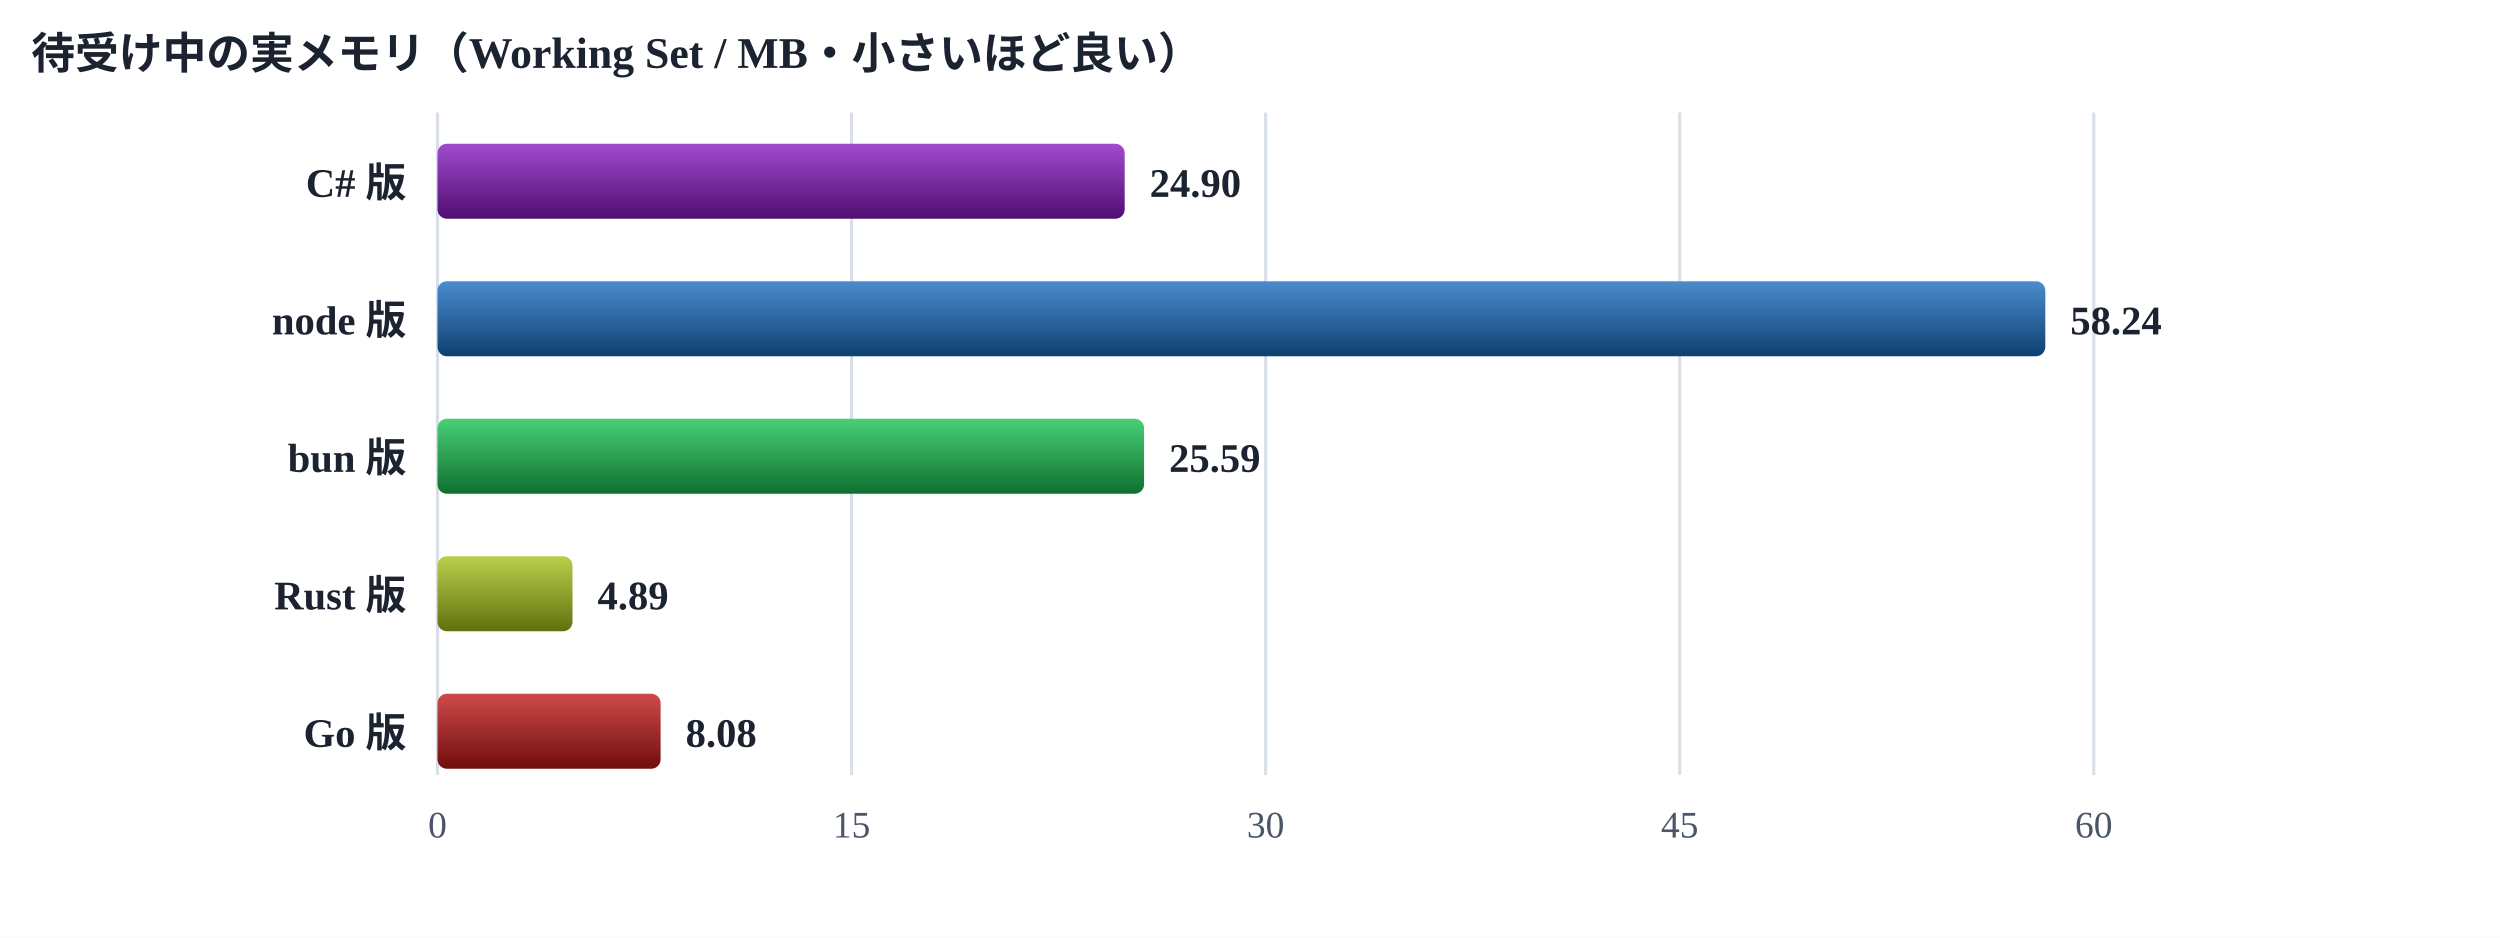
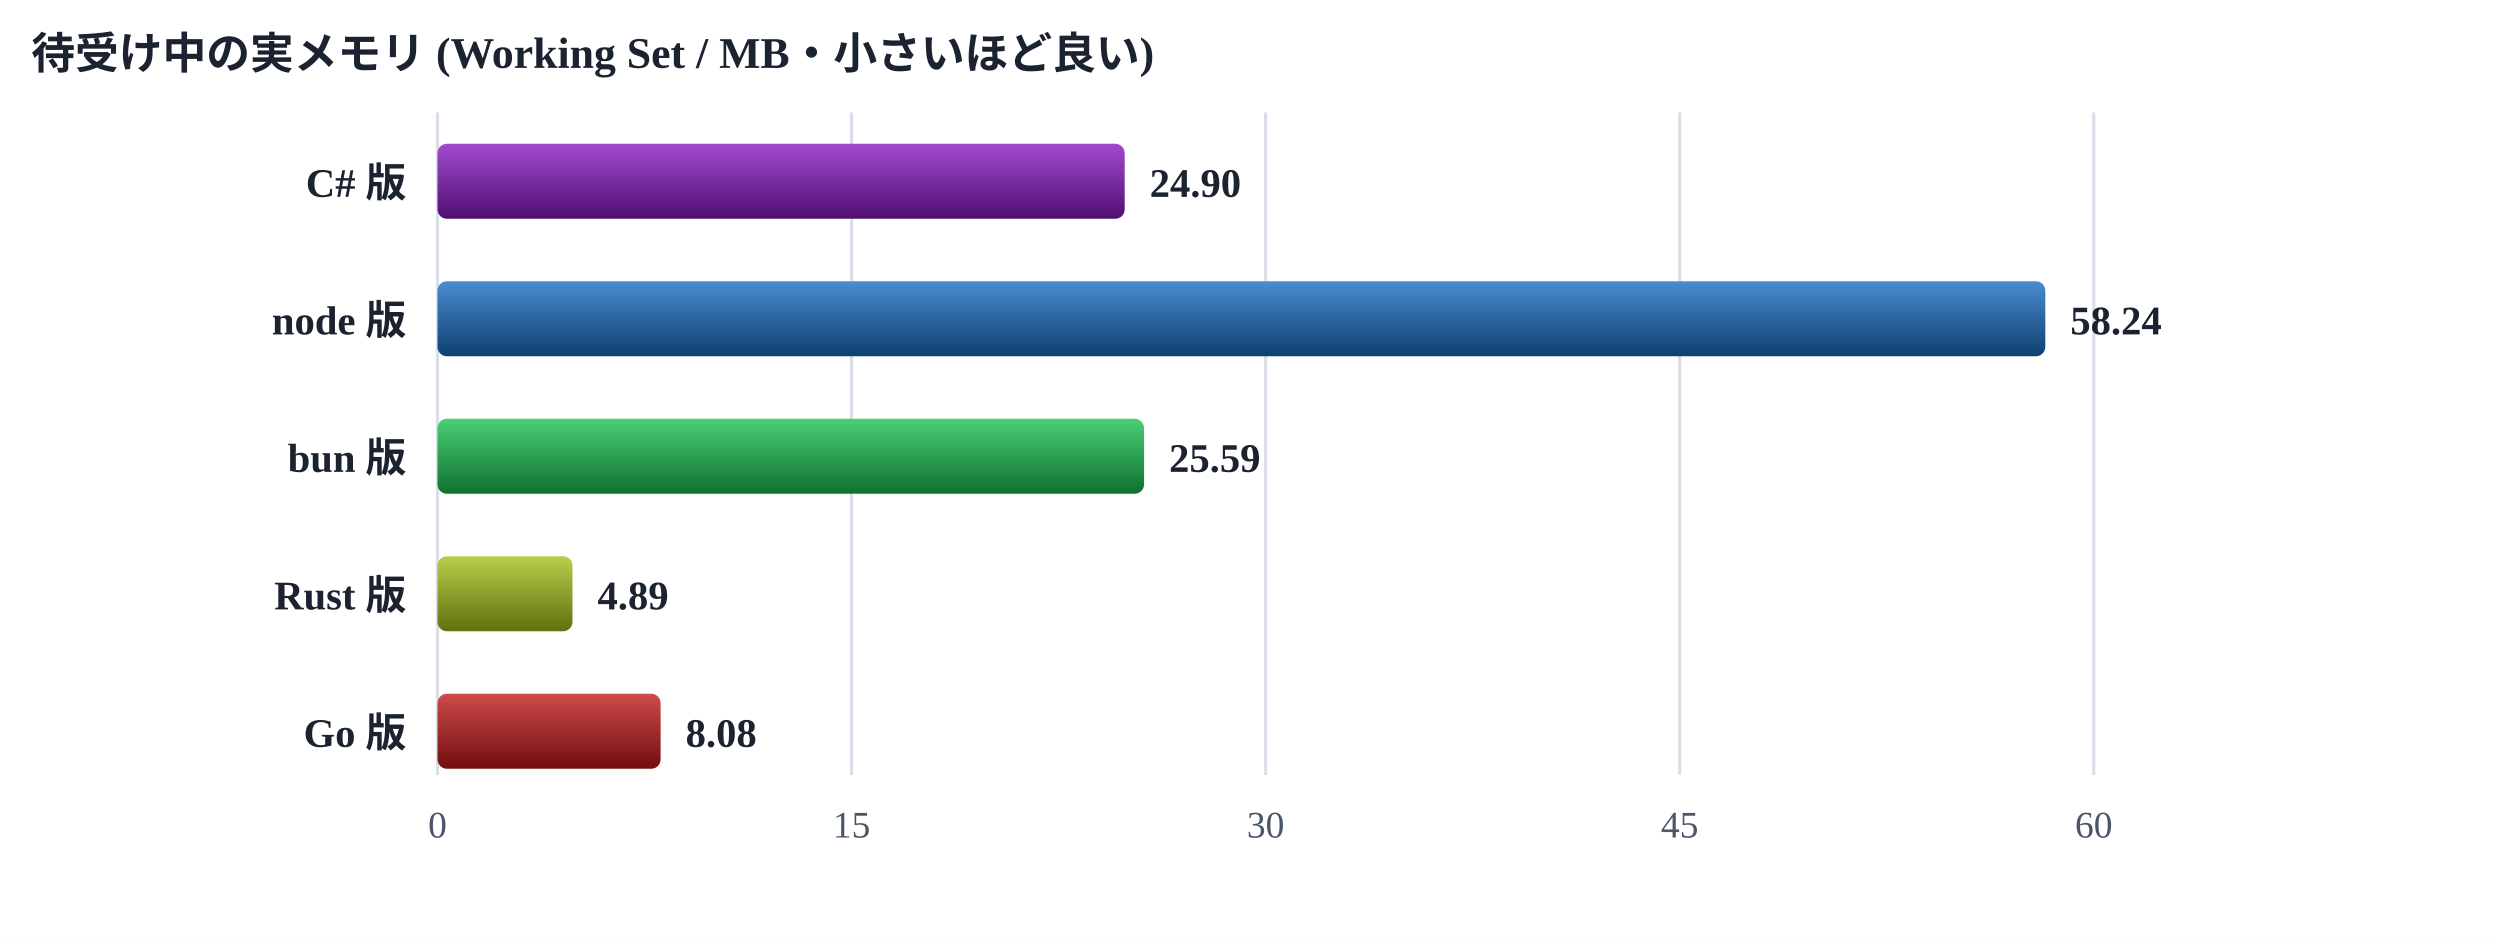
<svg xmlns="http://www.w3.org/2000/svg" viewBox="0 0 800 300" width="800" height="300" role="img" aria-label="待受け中の実メモリの比較">
  <defs>
    <linearGradient id="i1" x1="0" y1="1" x2="0" y2="0">
      <stop offset="0" stop-color="hsl(280,78%,25%)" />
      <stop offset="1" stop-color="hsl(280,58%,55%)" />
    </linearGradient>
    <linearGradient id="i2" x1="0" y1="1" x2="0" y2="0">
      <stop offset="0" stop-color="hsl(210,78%,25%)" />
      <stop offset="1" stop-color="hsl(210,58%,55%)" />
    </linearGradient>
    <linearGradient id="i3" x1="0" y1="1" x2="0" y2="0">
      <stop offset="0" stop-color="hsl(140,78%,25%)" />
      <stop offset="1" stop-color="hsl(140,58%,55%)" />
    </linearGradient>
    <linearGradient id="i4" x1="0" y1="1" x2="0" y2="0">
      <stop offset="0" stop-color="hsl(70,78%,25%)" />
      <stop offset="1" stop-color="hsl(70,58%,55%)" />
    </linearGradient>
    <linearGradient id="i5" x1="0" y1="1" x2="0" y2="0">
      <stop offset="0" stop-color="hsl(0,78%,25%)" />
      <stop offset="1" stop-color="hsl(0,58%,55%)" />
    </linearGradient>
  </defs>
  <rect width="100%" height="100%" fill="#ffffff" />
  <rect width="100%" height="100%" fill="#ffffff" />
-   <text x="10" y="22" font-size="14" font-weight="700" fill="#1c2330">待受け中の実メモリ（Working Set / MB・小さいほど良い）</text>
+   <text x="10" y="22" font-size="14" font-weight="700" fill="#1c2330">待受け中の実メモリ (Working Set / MB・小さいほど良い)</text>
  <g stroke="#d9dfe8" stroke-width="1">
    <line x1="140" y1="36" x2="140" y2="248" />
    <line x1="272.5" y1="36" x2="272.5" y2="248" />
    <line x1="405" y1="36" x2="405" y2="248" />
    <line x1="537.5" y1="36" x2="537.5" y2="248" />
    <line x1="670" y1="36" x2="670" y2="248" />
  </g>
  <g font-size="12" fill="#4a5568" text-anchor="middle">
    <text x="140" y="268">0</text>
    <text x="272.5" y="268">15</text>
    <text x="405" y="268">30</text>
    <text x="537.5" y="268">45</text>
    <text x="670" y="268">60</text>
  </g>
  <g font-size="13" fill="#1c2330" text-anchor="end" font-weight="700">
    <text x="130" y="63">C# 版</text>
    <text x="130" y="107">node 版</text>
    <text x="130" y="151">bun 版</text>
    <text x="130" y="195">Rust 版</text>
    <text x="130" y="239">Go 版</text>
  </g>
  <rect x="140" y="46" width="219.9" height="24" rx="3" fill="url(#i1)" />
  <rect x="140" y="90" width="514.5" height="24" rx="3" fill="url(#i2)" />
  <rect x="140" y="134" width="226.1" height="24" rx="3" fill="url(#i3)" />
  <rect x="140" y="178" width="43.2" height="24" rx="3" fill="url(#i4)" />
  <rect x="140" y="222" width="71.4" height="24" rx="3" fill="url(#i5)" />
  <g font-size="13" fill="#1c2330" font-weight="700">
    <text x="367.9" y="63">24.90</text>
    <text x="662.5" y="107">58.24</text>
    <text x="374.1" y="151">25.59</text>
    <text x="191.2" y="195">4.89</text>
    <text x="219.4" y="239">8.08</text>
  </g>
</svg>
